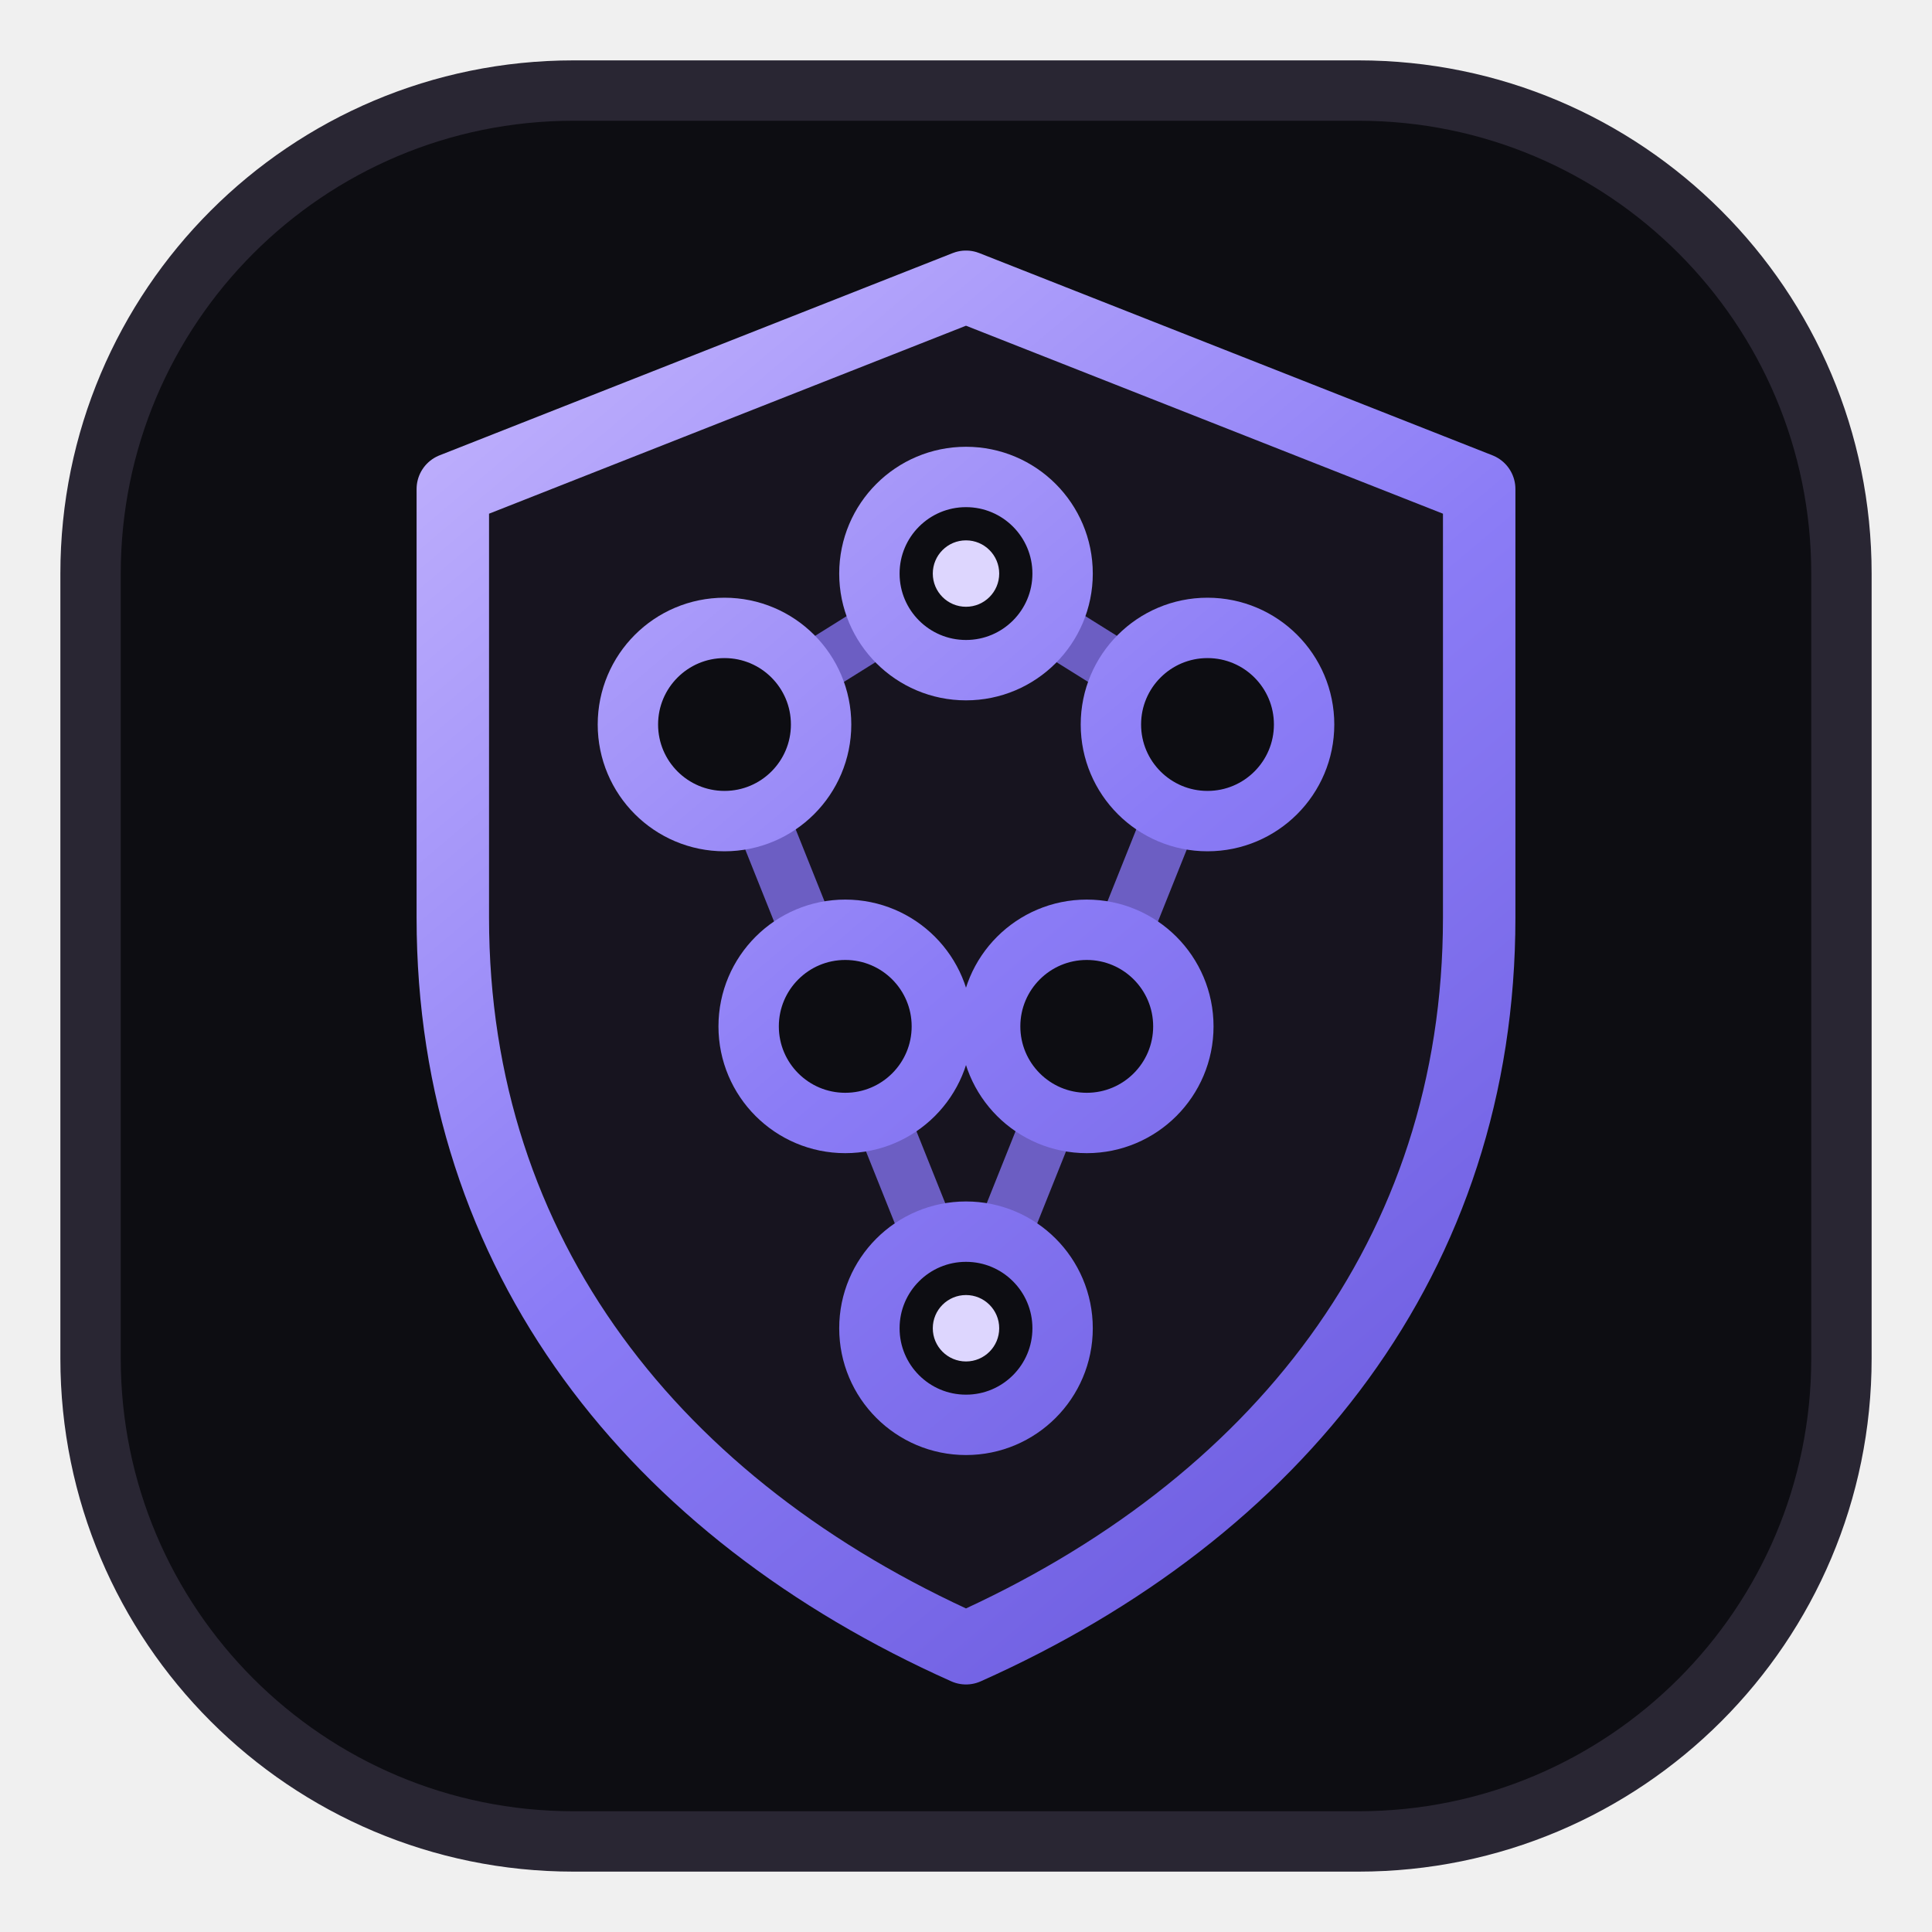
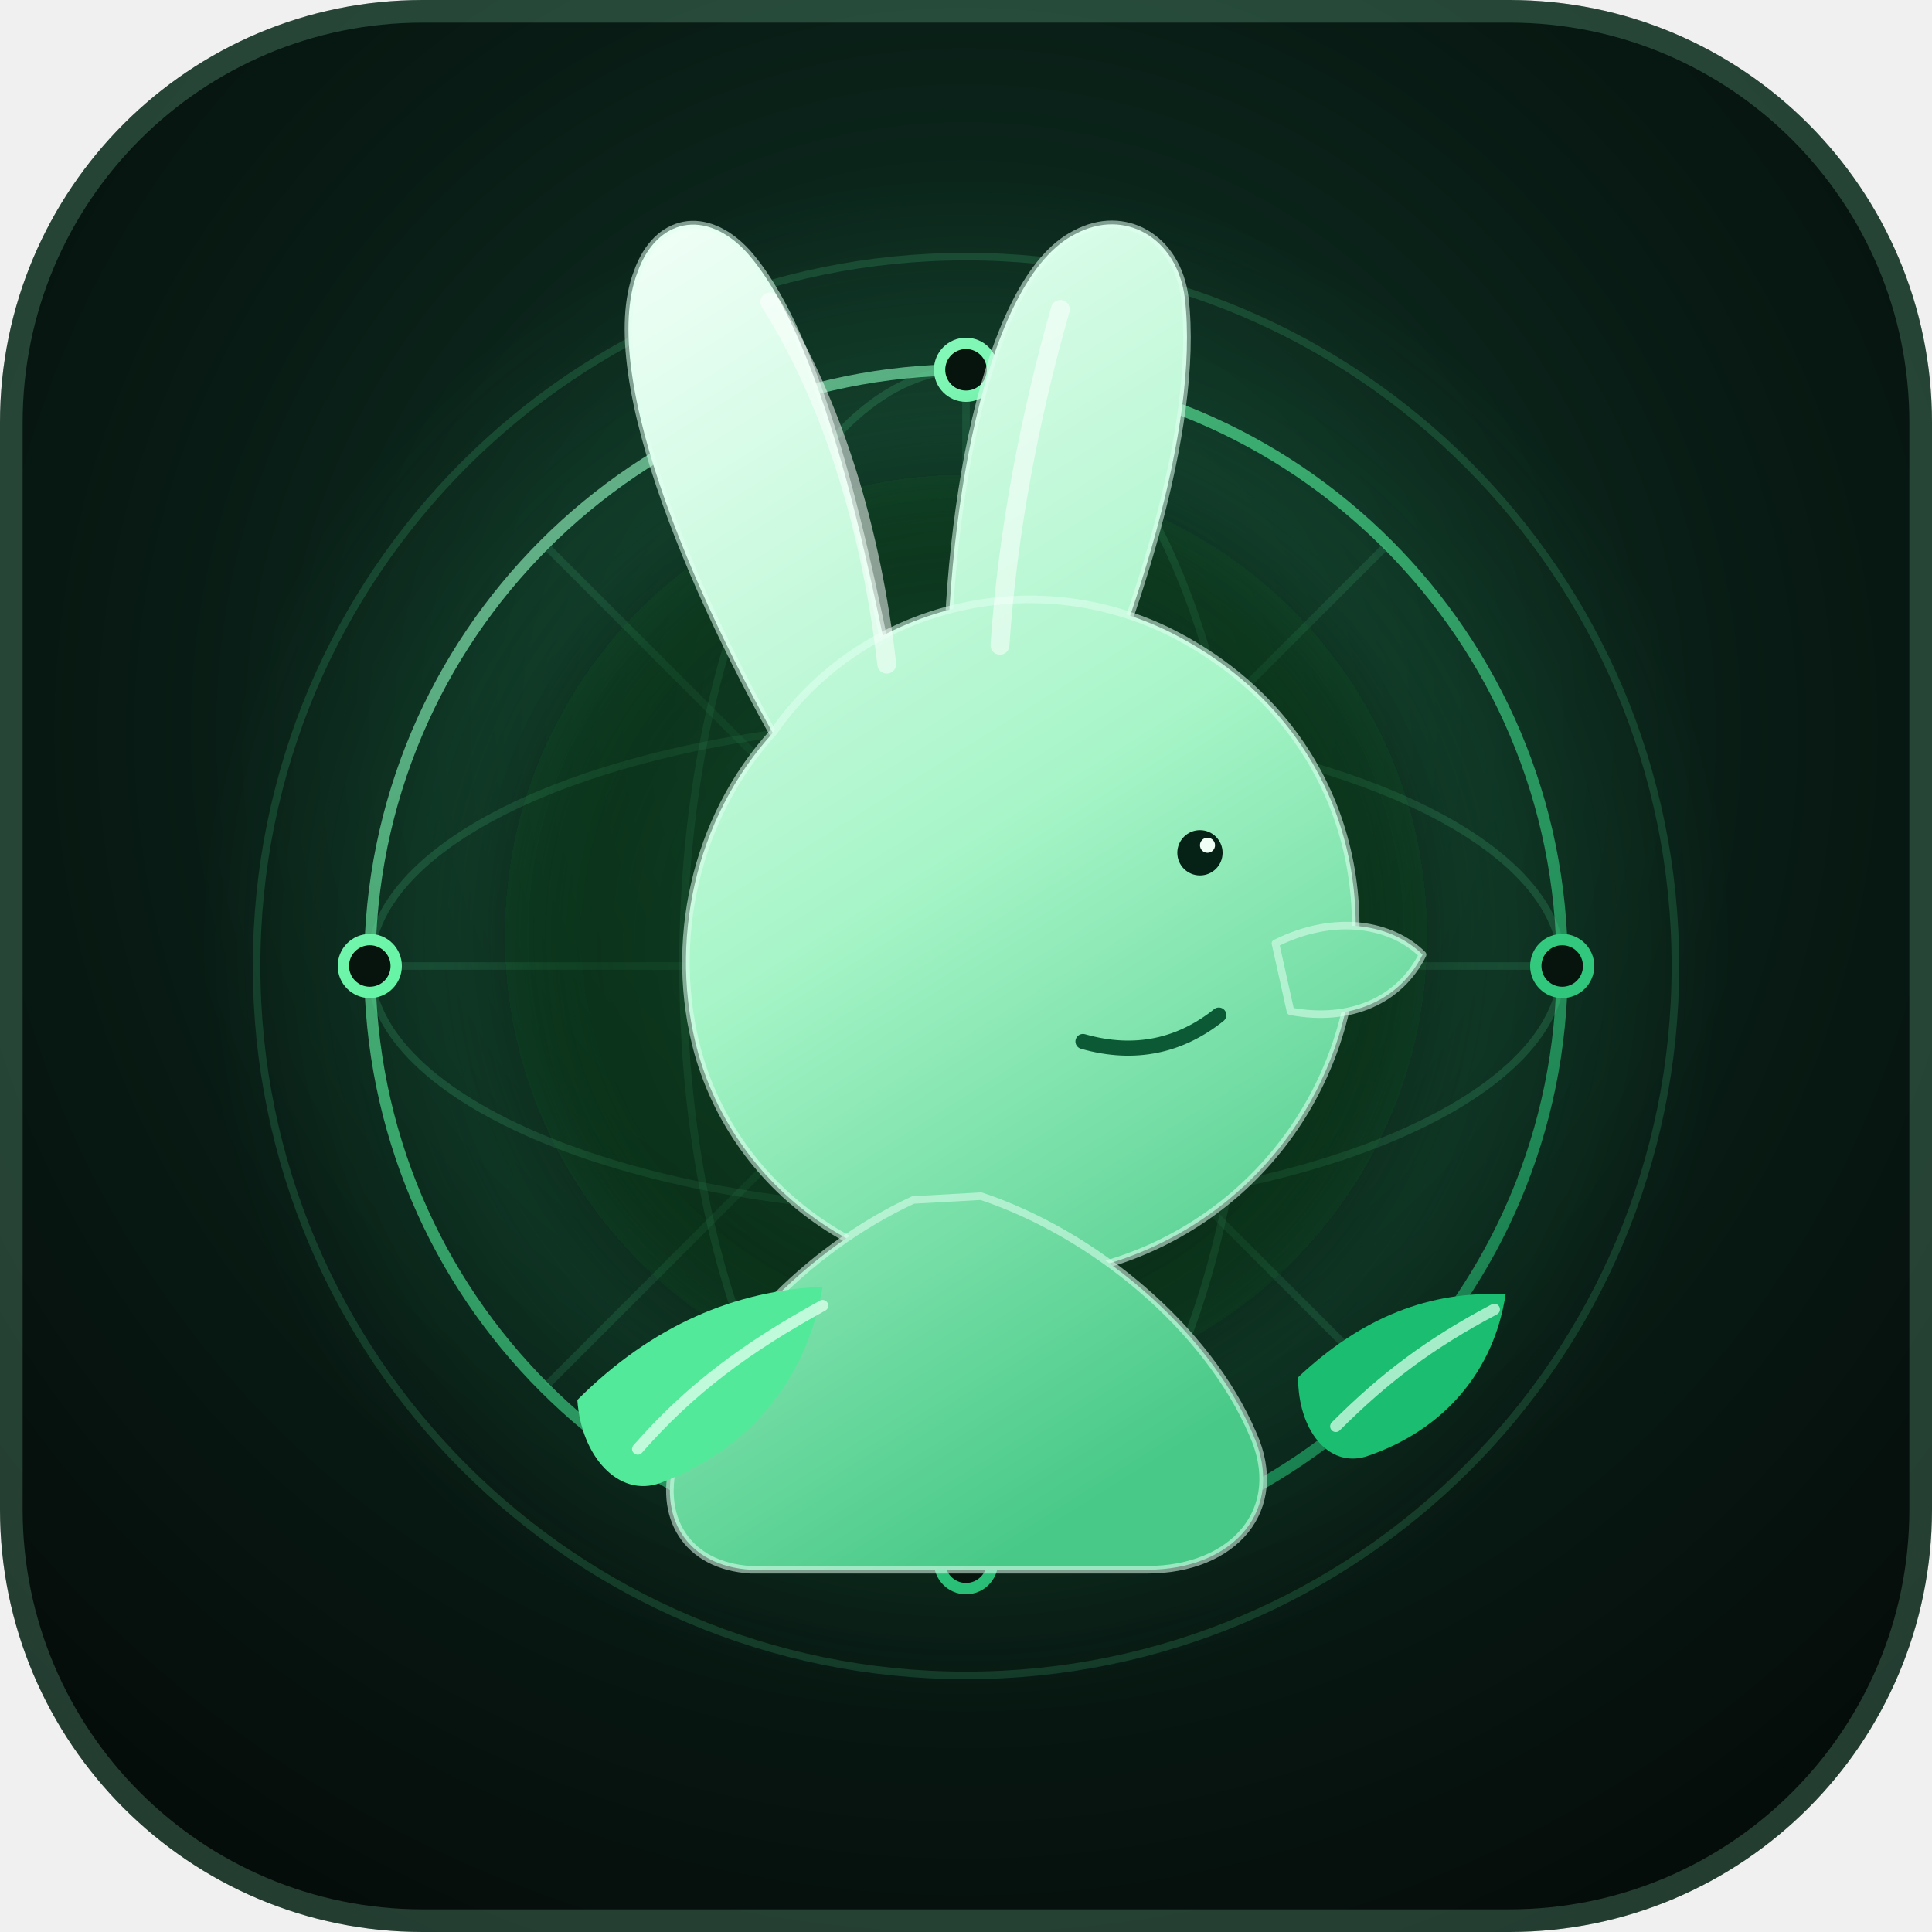
- <svg xmlns="http://www.w3.org/2000/svg" viewBox="0 0 64 64" role="img" aria-labelledby="title desc">
+ <svg xmlns="http://www.w3.org/2000/svg" viewBox="0 0 512 512" role="img" aria-labelledby="title desc">
  <defs>
-     <linearGradient id="ew-gradient" x1="14" y1="10" x2="52" y2="55" gradientUnits="userSpaceOnUse">
-       <stop offset="0" stop-color="#c4b5fd" />
-       <stop offset=".48" stop-color="#8b7cf6" />
-       <stop offset="1" stop-color="#6554d9" />
+     <radialGradient id="bg" cx="50%" cy="38%" r="72%">
+       <stop offset="0" stop-color="#123b2a" />
+       <stop offset=".58" stop-color="#081b14" />
+       <stop offset="1" stop-color="#050b09" />
+     </radialGradient>
+     <linearGradient id="mint" x1="110" y1="70" x2="390" y2="430" gradientUnits="userSpaceOnUse">
+       <stop stop-color="#c8ffe1" />
+       <stop offset=".38" stop-color="#55f29b" />
+       <stop offset="1" stop-color="#16a765" />
    </linearGradient>
+     <linearGradient id="rabbit" x1="175" y1="60" x2="360" y2="355" gradientUnits="userSpaceOnUse">
+       <stop stop-color="#f0fff7" />
+       <stop offset=".52" stop-color="#a7f5c8" />
+       <stop offset="1" stop-color="#48c987" />
+     </linearGradient>
+     <radialGradient id="glow" cx="50%" cy="50%" r="50%">
+       <stop stop-color="#39e88b" stop-opacity=".3" />
+       <stop offset="1" stop-color="#39e88b" stop-opacity="0" />
+     </radialGradient>
+     <filter id="soft-glow" x="-50%" y="-50%" width="200%" height="200%">
+       <feGaussianBlur stdDeviation="12" />
+     </filter>
  </defs>
-   <rect x="3" y="3" width="58" height="58" rx="16" fill="#0d0d12" stroke="#292633" stroke-width="2" />
-   <path d="M32 9.5 49 16.2v14.2c0 11.2-6.7 19.6-17 24.2-10.3-4.6-17-13-17-24.2V16.2L32 9.5Z" fill="#17141f" stroke="url(#ew-gradient)" stroke-width="2.4" stroke-linejoin="round" />
-   <g fill="none" stroke="#7768d9" stroke-width="1.8" stroke-linecap="round" opacity=".88">
-     <path d="m24 24 8-5 8 5M24 24l4 10m12-10-4 10m-8 0h8m-8 0 4 10m4-10-4 10" />
+   <rect width="512" height="512" rx="112" fill="url(#bg)" />
+   <circle cx="256" cy="250" r="202" fill="url(#glow)" />
+   <circle cx="256" cy="256" r="188" fill="none" stroke="#55e99a" stroke-opacity=".16" stroke-width="2" />
+   <circle cx="256" cy="256" r="158" fill="none" stroke="url(#mint)" stroke-opacity=".62" stroke-width="3" />
+   <path d="M98 256h316M256 98v316M145 145l222 222M367 145 145 367" fill="none" stroke="#53dc91" stroke-opacity=".14" stroke-width="2" />
+   <ellipse cx="256" cy="256" rx="75" ry="158" fill="none" stroke="#53dc91" stroke-opacity=".18" stroke-width="2" />
+   <ellipse cx="256" cy="256" rx="158" ry="65" fill="none" stroke="#53dc91" stroke-opacity=".18" stroke-width="2" />
+   <g fill="#07140e" stroke="url(#mint)" stroke-width="3">
+     <circle cx="256" cy="98" r="7" />
+     <circle cx="414" cy="256" r="7" />
+     <circle cx="256" cy="414" r="7" />
+     <circle cx="98" cy="256" r="7" />
  </g>
-   <g fill="#0d0d12" stroke="url(#ew-gradient)" stroke-width="2">
-     <circle cx="32" cy="19" r="3.2" />
-     <circle cx="24" cy="24" r="3.2" />
-     <circle cx="40" cy="24" r="3.2" />
-     <circle cx="28" cy="34" r="3.2" />
-     <circle cx="36" cy="34" r="3.2" />
-     <circle cx="32" cy="44" r="3.2" />
+   <circle cx="256" cy="248" r="122" fill="#07140e" fill-opacity=".42" filter="url(#soft-glow)" />
+   <g fill="url(#rabbit)" stroke="#e0fff0" stroke-opacity=".55" stroke-width="2" stroke-linejoin="round">
+     <path d="M211 205C186 163 158 100 169 72c5-14 18-17 29-5 22 25 34 91 42 132Z" />
+     <path d="M251 190c-1-52 10-116 34-128 13-7 27 1 29 17 4 35-14 88-31 126Z" />
+     <path d="M205 194c22-32 66-45 104-27 39 19 57 58 48 99-8 38-39 67-78 72-44 6-83-20-94-59-8-29-1-62 20-85Z" />
+     <path d="M242 318c-28 13-54 39-63 68-5 16 3 29 20 30l105 0c23 0 37-16 28-36-12-28-42-53-72-63Z" />
+     <path d="M338 250c16-8 31-5 39 3-6 12-19 18-35 15Z" />
  </g>
-   <circle cx="32" cy="19" r="1.1" fill="#ddd6fe" />
-   <circle cx="32" cy="44" r="1.1" fill="#ddd6fe" />
+   <path d="M204 80c17 27 27 61 31 96M281 82c-8 28-14 59-16 89" fill="none" stroke="#fff" stroke-opacity=".52" stroke-width="5" stroke-linecap="round" />
+   <circle cx="318" cy="226" r="6" fill="#062116" />
+   <circle cx="320" cy="224" r="2" fill="#effff5" />
+   <path d="M287 276c14 4 26 1 36-7" fill="none" stroke="#0c5935" stroke-width="4" stroke-linecap="round" />
+   <path d="M153 371c20-20 42-29 65-30-4 24-19 43-43 52-11 4-21-7-22-22Z" fill="#53e99a" />
+   <path d="M169 384c14-16 29-27 49-38" fill="none" stroke="#d9ffea" stroke-opacity=".8" stroke-width="3" stroke-linecap="round" />
+   <path d="M344 365c17-16 35-23 55-22-3 20-16 36-37 43-10 3-18-7-18-21Z" fill="#1bbd70" />
+   <path d="M354 378c13-13 25-22 42-31" fill="none" stroke="#d9ffea" stroke-opacity=".72" stroke-width="3" stroke-linecap="round" />
+   <rect x="3" y="3" width="506" height="506" rx="109" fill="none" stroke="#a4ffd0" stroke-opacity=".2" stroke-width="6" />
</svg>
